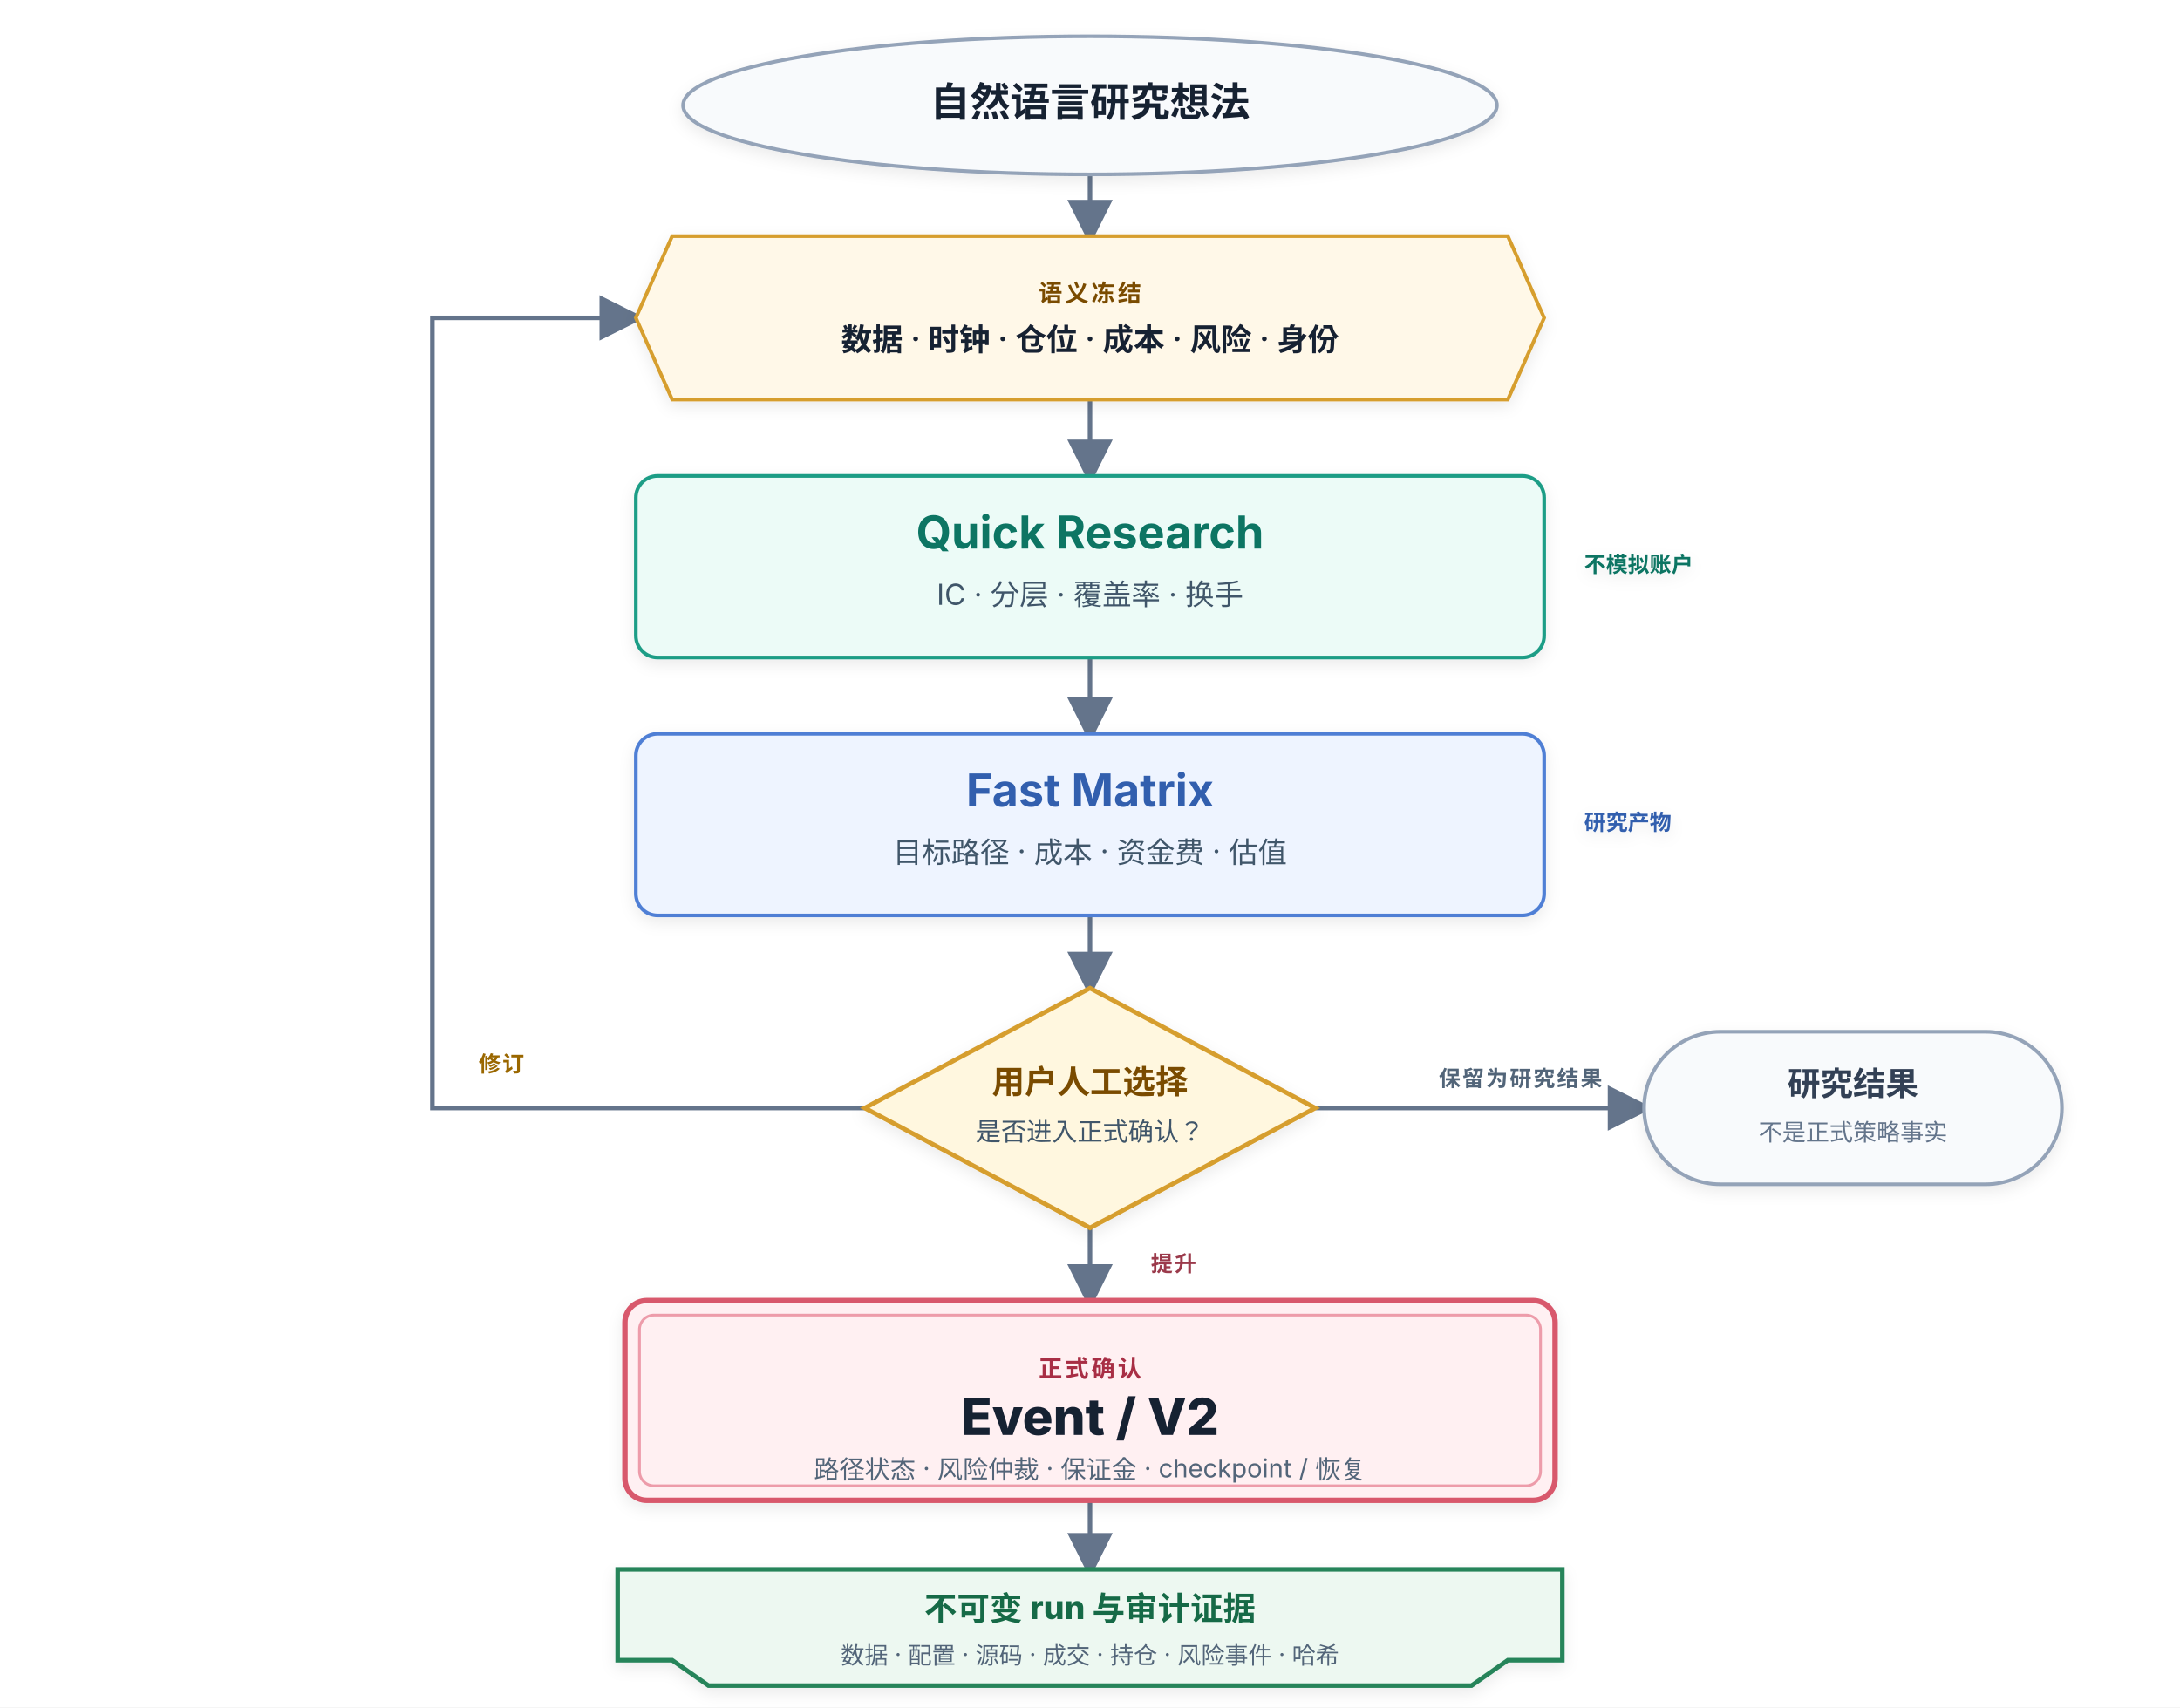
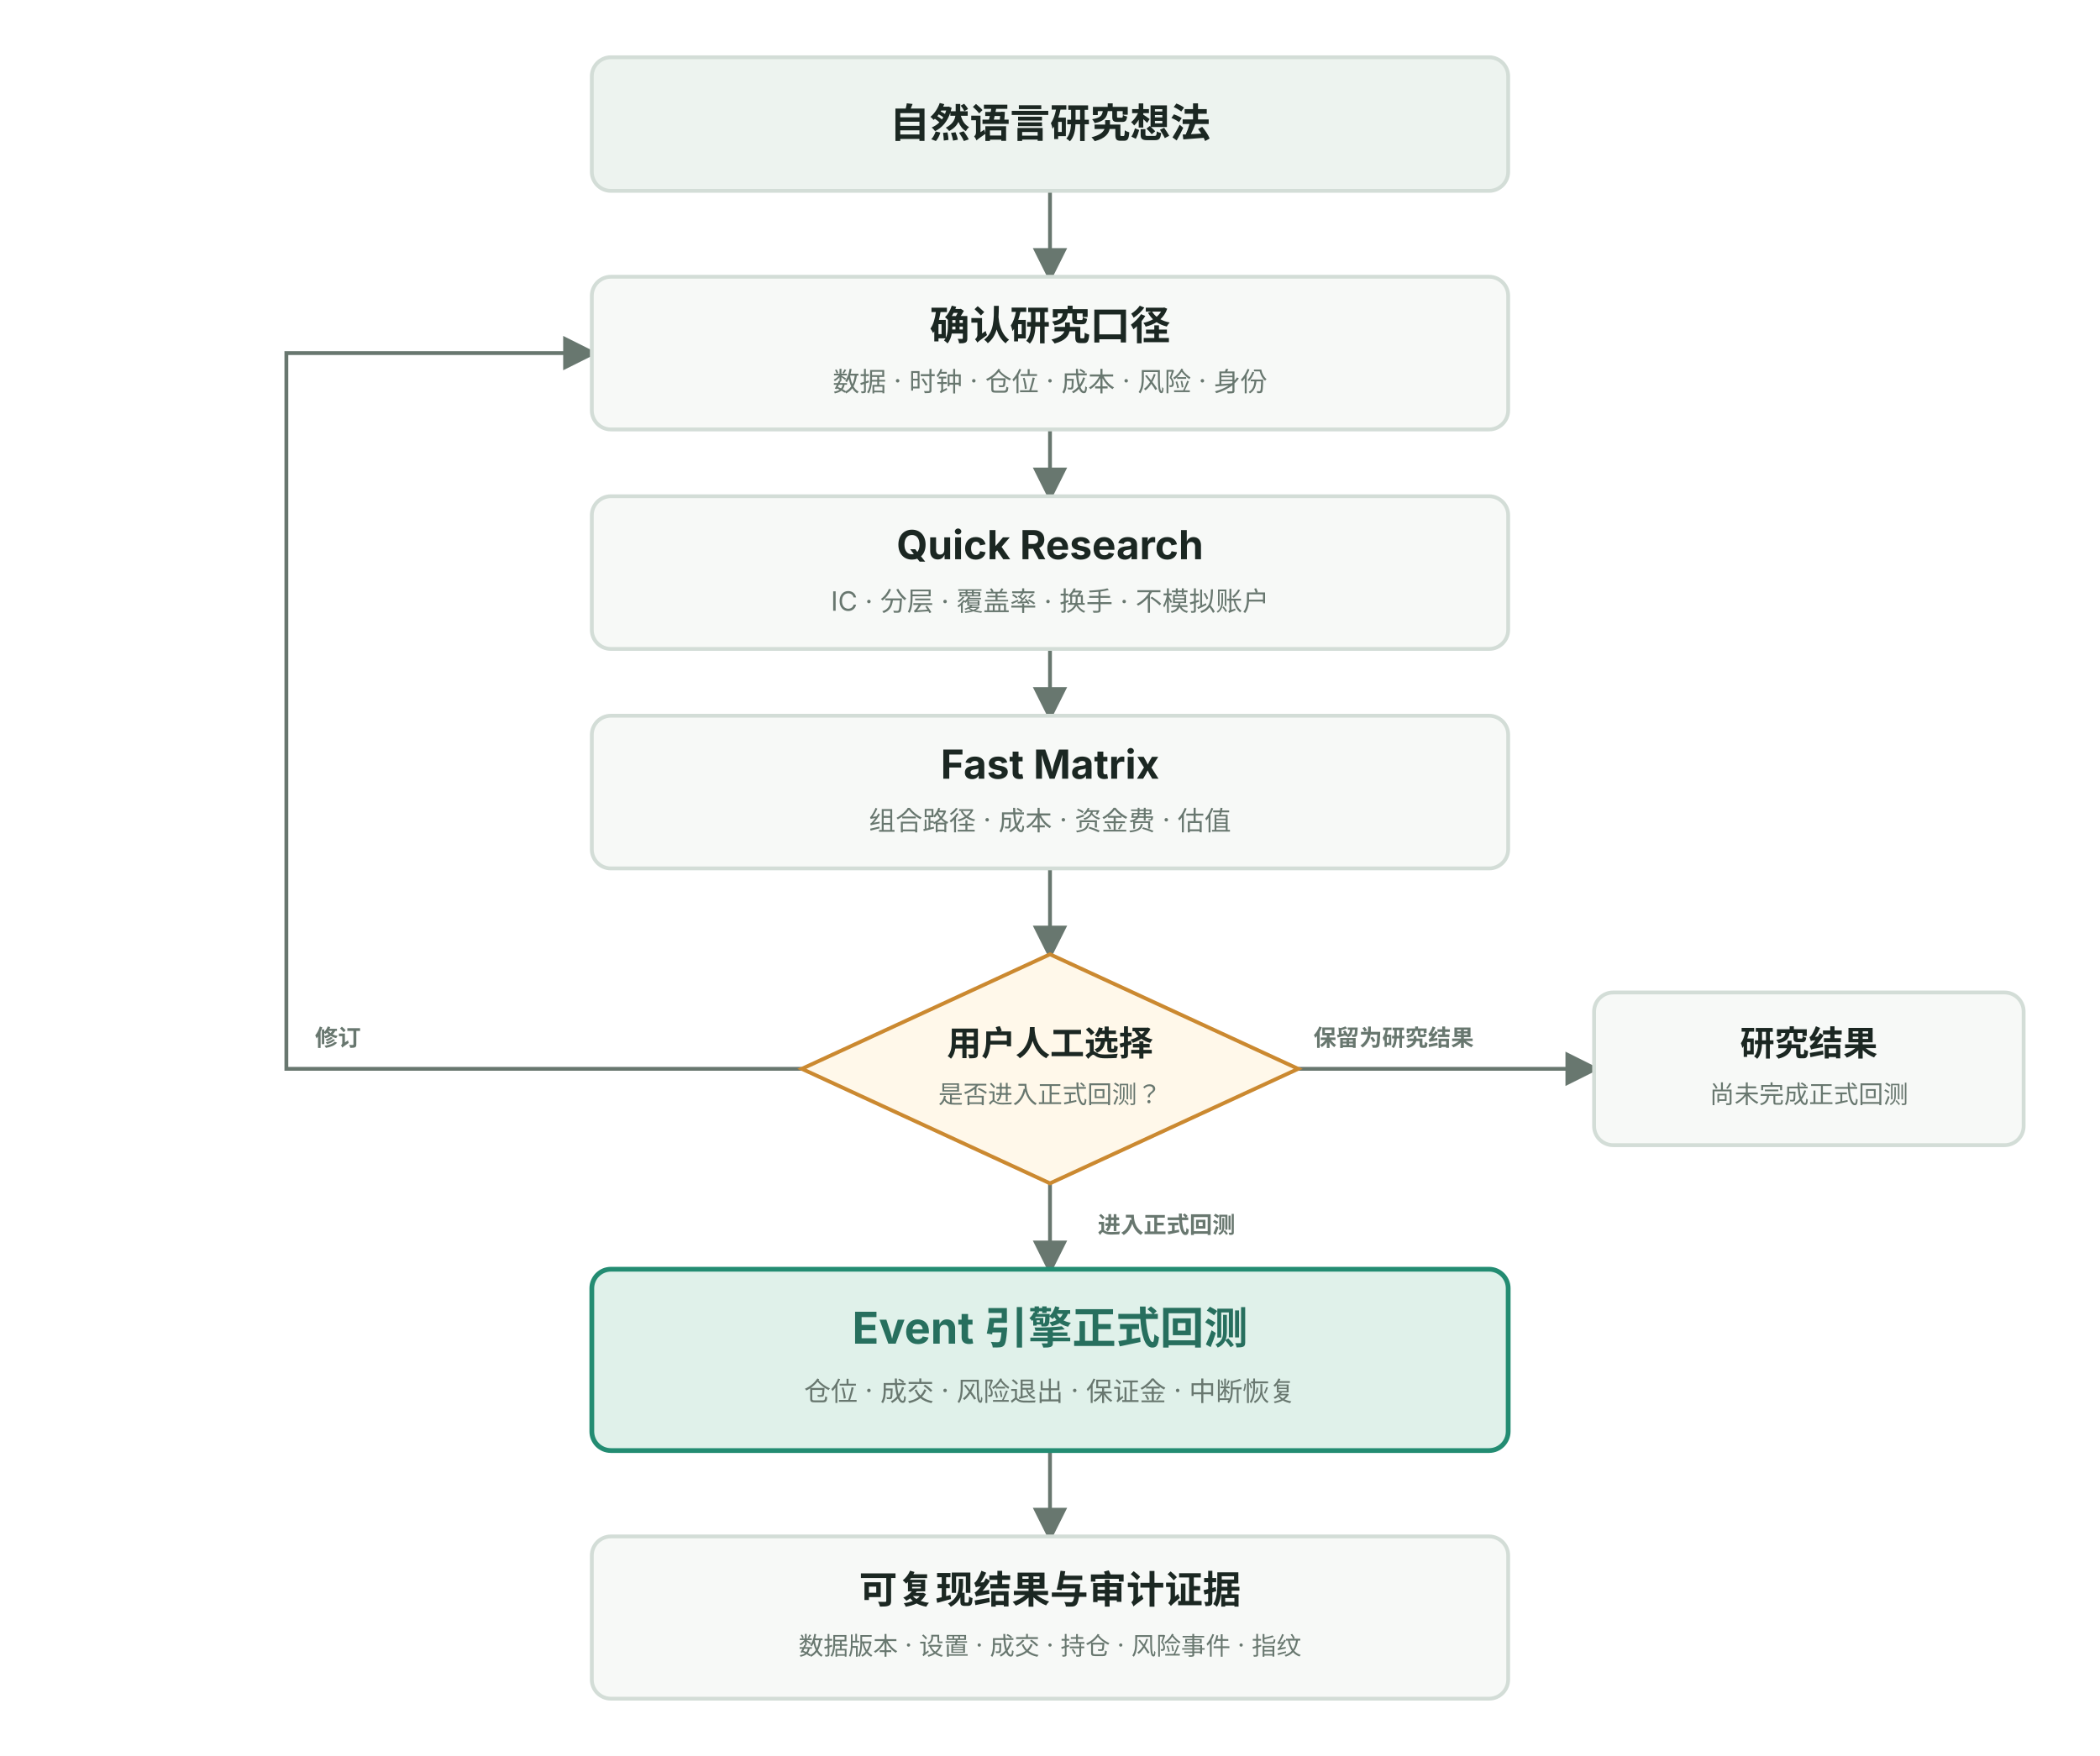
- <svg xmlns="http://www.w3.org/2000/svg" width="1200" height="940" viewBox="0 0 1200 940" role="img" aria-labelledby="title desc">
+ <svg xmlns="http://www.w3.org/2000/svg" width="1100" height="920" viewBox="0 0 1100 920" role="img" aria-labelledby="title desc">
  <defs>
-     <marker id="arrow" markerWidth="10" markerHeight="10" refX="8" refY="5" orient="auto" markerUnits="strokeWidth">
-       <path d="M0 0L10 5L0 10Z" fill="#64748b" />
+     <marker id="arrow" markerWidth="9" markerHeight="9" refX="7.5" refY="4.5" orient="auto" markerUnits="strokeWidth">
+       <path d="M0 0L9 4.5L0 9Z" fill="#68776f" />
    </marker>
-     <filter id="soft-shadow" x="-10%" y="-10%" width="120%" height="130%">
-       <feDropShadow dx="0" dy="3" stdDeviation="4" flood-color="#0f172a" flood-opacity="0.08" />
-     </filter>
  </defs>
-   <rect width="1200" height="940" fill="#ffffff" />
-   <g fill="none" stroke="#64748b" stroke-width="2.5" marker-end="url(#arrow)">
-     <path d="M600 92V130" />
-     <path d="M600 220V262" />
-     <path d="M600 362V404" />
-     <path d="M600 504V544" />
-     <path d="M600 676V716" />
-     <path d="M600 826V864" />
-     <path d="M724 610H905" />
-     <path d="M476 610H238V175H350" />
+   <rect width="1100" height="920" fill="#ffffff" />
+   <g fill="none" stroke="#68776f" stroke-width="2" marker-end="url(#arrow)">
+     <path d="M550 100V145" />
+     <path d="M550 225V260" />
+     <path d="M550 340V375" />
+     <path d="M550 455V500" />
+     <path d="M550 620V665" />
+     <path d="M550 760V805" />
+     <path d="M680 560H835" />
+     <path d="M420 560H150V185H310" />
  </g>
  <g font-family="system-ui,-apple-system,'Segoe UI',sans-serif" text-anchor="middle">
-     <g filter="url(#soft-shadow)">
-       <ellipse cx="600" cy="58" rx="224" ry="38" fill="#f8fafc" stroke="#94a3b8" stroke-width="2" />
-       <text x="600" y="64" fill="#172033" font-size="22" font-weight="700">自然语言研究想法</text>
-     </g>
-     <g filter="url(#soft-shadow)">
-       <path d="M370 130H830L850 175L830 220H370L350 175Z" fill="#fff8e8" stroke="#d69e2e" stroke-width="2" />
-       <text x="600" y="166" fill="#7a4b00" font-size="13" font-weight="800" letter-spacing="1.5">语义冻结</text>
-       <text x="600" y="193" fill="#172033" font-size="17" font-weight="620">数据 · 时钟 · 仓位 · 成本 · 风险 · 身份</text>
-     </g>
-     <g filter="url(#soft-shadow)">
-       <rect x="350" y="262" width="500" height="100" rx="12" fill="#ecfbf7" stroke="#1f9d86" stroke-width="2" />
-       <text x="600" y="302" fill="#087564" font-size="25" font-weight="750">Quick Research</text>
-       <text x="600" y="333" fill="#40566a" font-size="16">IC · 分层 · 覆盖率 · 换手</text>
-       <text x="872" y="315" text-anchor="start" fill="#087564" font-size="12" font-weight="750">不模拟账户</text>
-     </g>
-     <g filter="url(#soft-shadow)">
-       <rect x="350" y="404" width="500" height="100" rx="12" fill="#eef4ff" stroke="#4f7fd5" stroke-width="2" />
-       <text x="600" y="444" fill="#315fae" font-size="25" font-weight="750">Fast Matrix</text>
-       <text x="600" y="475" fill="#40566a" font-size="16">目标路径 · 成本 · 资金费 · 估值</text>
-       <text x="872" y="457" text-anchor="start" fill="#315fae" font-size="12" font-weight="750">研究产物</text>
-     </g>
-     <g filter="url(#soft-shadow)">
-       <path d="M600 544L724 610L600 676L476 610Z" fill="#fff7df" stroke="#d69e2e" stroke-width="2.5" />
-       <text x="600" y="602" fill="#7a4b00" font-size="18" font-weight="750">用户人工选择</text>
-       <text x="600" y="628" fill="#40566a" font-size="14">是否进入正式确认？</text>
+     <g>
+       <rect x="310" y="30" width="480" height="70" rx="10" fill="#edf3ef" stroke="#d3ddd7" stroke-width="2" />
+       <text x="550" y="72" fill="#1b2722" font-size="21" font-weight="700">自然语言研究想法</text>
    </g>
    <g>
-       <text x="646" y="700" fill="#9b3a4b" font-size="12" font-weight="800" letter-spacing="1">提升</text>
-       <text x="837" y="598" fill="#526579" font-size="12" font-weight="800" letter-spacing="1">保留为研究结果</text>
-       <text x="276" y="590" fill="#9a6700" font-size="12" font-weight="800" letter-spacing="1">修订</text>
+       <rect x="310" y="145" width="480" height="80" rx="10" fill="#f7f9f7" stroke="#d3ddd7" stroke-width="2" />
+       <text x="550" y="178" fill="#1b2722" font-size="21" font-weight="700">确认研究口径</text>
+       <text x="550" y="205" fill="#68776f" font-size="14">数据 · 时钟 · 仓位 · 成本 · 风险 · 身份</text>
    </g>
-     <g filter="url(#soft-shadow)">
-       <rect x="905" y="568" width="230" height="84" rx="42" fill="#f8fafc" stroke="#94a3b8" stroke-width="2" />
-       <text x="1020" y="603" fill="#334155" font-size="18" font-weight="700">研究结果</text>
-       <text x="1020" y="628" fill="#64748b" font-size="13">不是正式策略事实</text>
+     <g>
+       <rect x="310" y="260" width="480" height="80" rx="10" fill="#f7f9f7" stroke="#d3ddd7" stroke-width="2" />
+       <text x="550" y="293" fill="#1b2722" font-size="21" font-weight="700">Quick Research</text>
+       <text x="550" y="320" fill="#68776f" font-size="14">IC · 分层 · 覆盖率 · 换手 · 不模拟账户</text>
    </g>
-     <g filter="url(#soft-shadow)">
-       <rect x="344" y="716" width="512" height="110" rx="12" fill="#fff0f2" stroke="#d8586c" stroke-width="3" />
-       <rect x="352" y="724" width="496" height="94" rx="8" fill="none" stroke="#ed9caa" stroke-width="1.5" />
-       <text x="600" y="758" fill="#a82f44" font-size="13" font-weight="800" letter-spacing="1.5">正式确认</text>
-       <text x="600" y="790" fill="#172033" font-size="28" font-weight="780">Event / V2</text>
-       <text x="600" y="814" fill="#526579" font-size="14">路径状态 · 风险仲裁 · 保证金 · checkpoint / 恢复</text>
+     <g>
+       <rect x="310" y="375" width="480" height="80" rx="10" fill="#f7f9f7" stroke="#d3ddd7" stroke-width="2" />
+       <text x="550" y="408" fill="#1b2722" font-size="21" font-weight="700">Fast Matrix</text>
+       <text x="550" y="435" fill="#68776f" font-size="14">组合路径 · 成本 · 资金费 · 估值</text>
    </g>
-     <g filter="url(#soft-shadow)">
-       <path d="M340 864H860V914H830L810 928H390L370 914H340Z" fill="#edf8f1" stroke="#27845a" stroke-width="2.5" />
-       <text x="600" y="892" fill="#176b46" font-size="18" font-weight="780">不可变 run 与审计证据</text>
-       <text x="600" y="916" fill="#526579" font-size="13">数据 · 配置 · 源码 · 成交 · 持仓 · 风险事件 · 哈希</text>
+     <g>
+       <path d="M550 500L680 560L550 620L420 560Z" fill="#fff8ea" stroke="#cb8930" stroke-width="2" />
+       <text x="550" y="553" fill="#1b2722" font-size="18" font-weight="700">用户人工选择</text>
+       <text x="550" y="578" fill="#68776f" font-size="13">是否进入正式回测？</text>
+     </g>
+     <g fill="#68776f" font-size="12" font-weight="700">
+       <text x="730" y="548">保留为研究结果</text>
+       <text x="575" y="646" text-anchor="start">进入正式回测</text>
+       <text x="177" y="548">修订</text>
+     </g>
+     <g>
+       <rect x="835" y="520" width="225" height="80" rx="10" fill="#f7f9f7" stroke="#d3ddd7" stroke-width="2" />
+       <text x="947.5" y="553" fill="#1b2722" font-size="18" font-weight="700">研究结果</text>
+       <text x="947.5" y="578" fill="#68776f" font-size="13">尚未完成正式回测</text>
+     </g>
+     <g>
+       <rect x="310" y="665" width="480" height="95" rx="10" fill="#e0f1ea" stroke="#238c72" stroke-width="2.5" />
+       <text x="550" y="704" fill="#276f5e" font-size="23" font-weight="750">Event 引擎正式回测</text>
+       <text x="550" y="734" fill="#68776f" font-size="14">仓位 · 成交 · 风险退出 · 保证金 · 中断恢复</text>
+     </g>
+     <g>
+       <rect x="310" y="805" width="480" height="85" rx="10" fill="#f7f9f7" stroke="#d3ddd7" stroke-width="2" />
+       <text x="550" y="840" fill="#1b2722" font-size="20" font-weight="700">可复现结果与审计证据</text>
+       <text x="550" y="867" fill="#68776f" font-size="13">数据版本 · 设置 · 成交 · 持仓 · 风险事件 · 指纹</text>
    </g>
  </g>
</svg>
